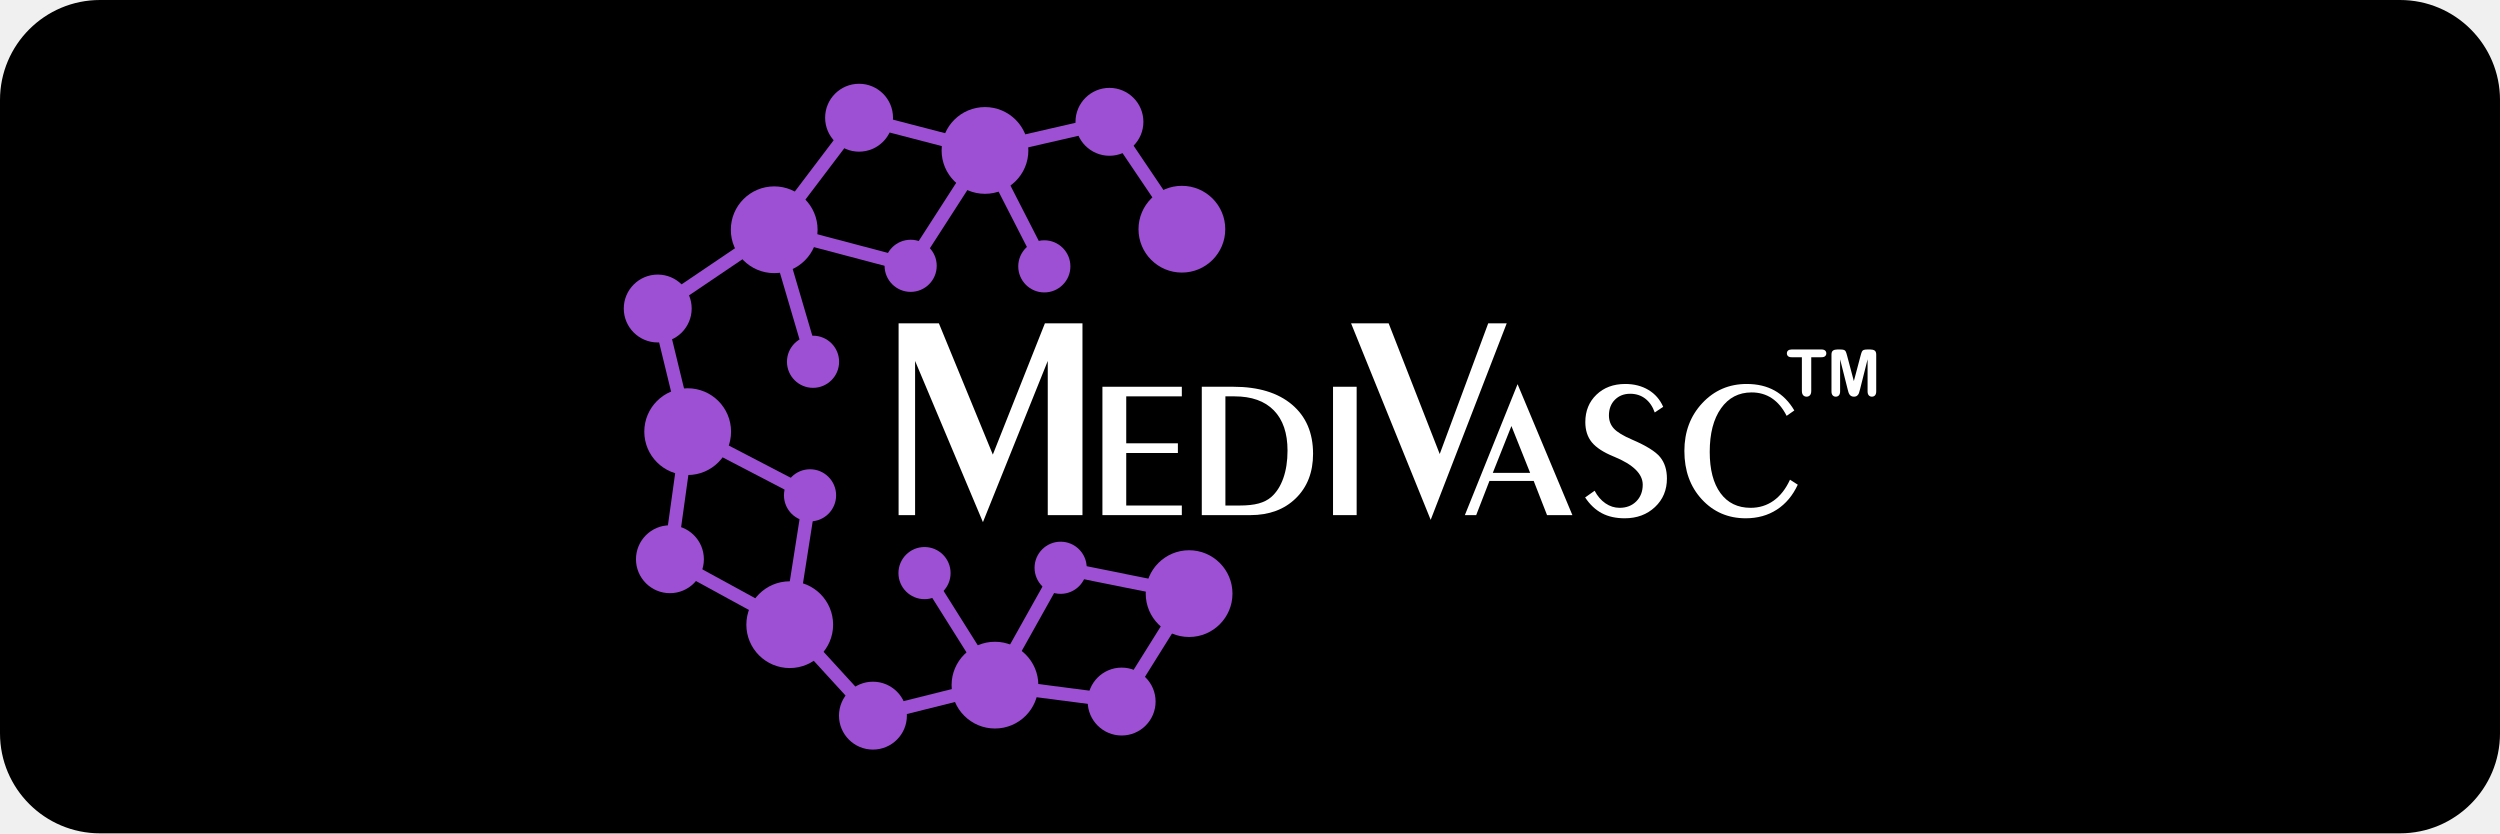
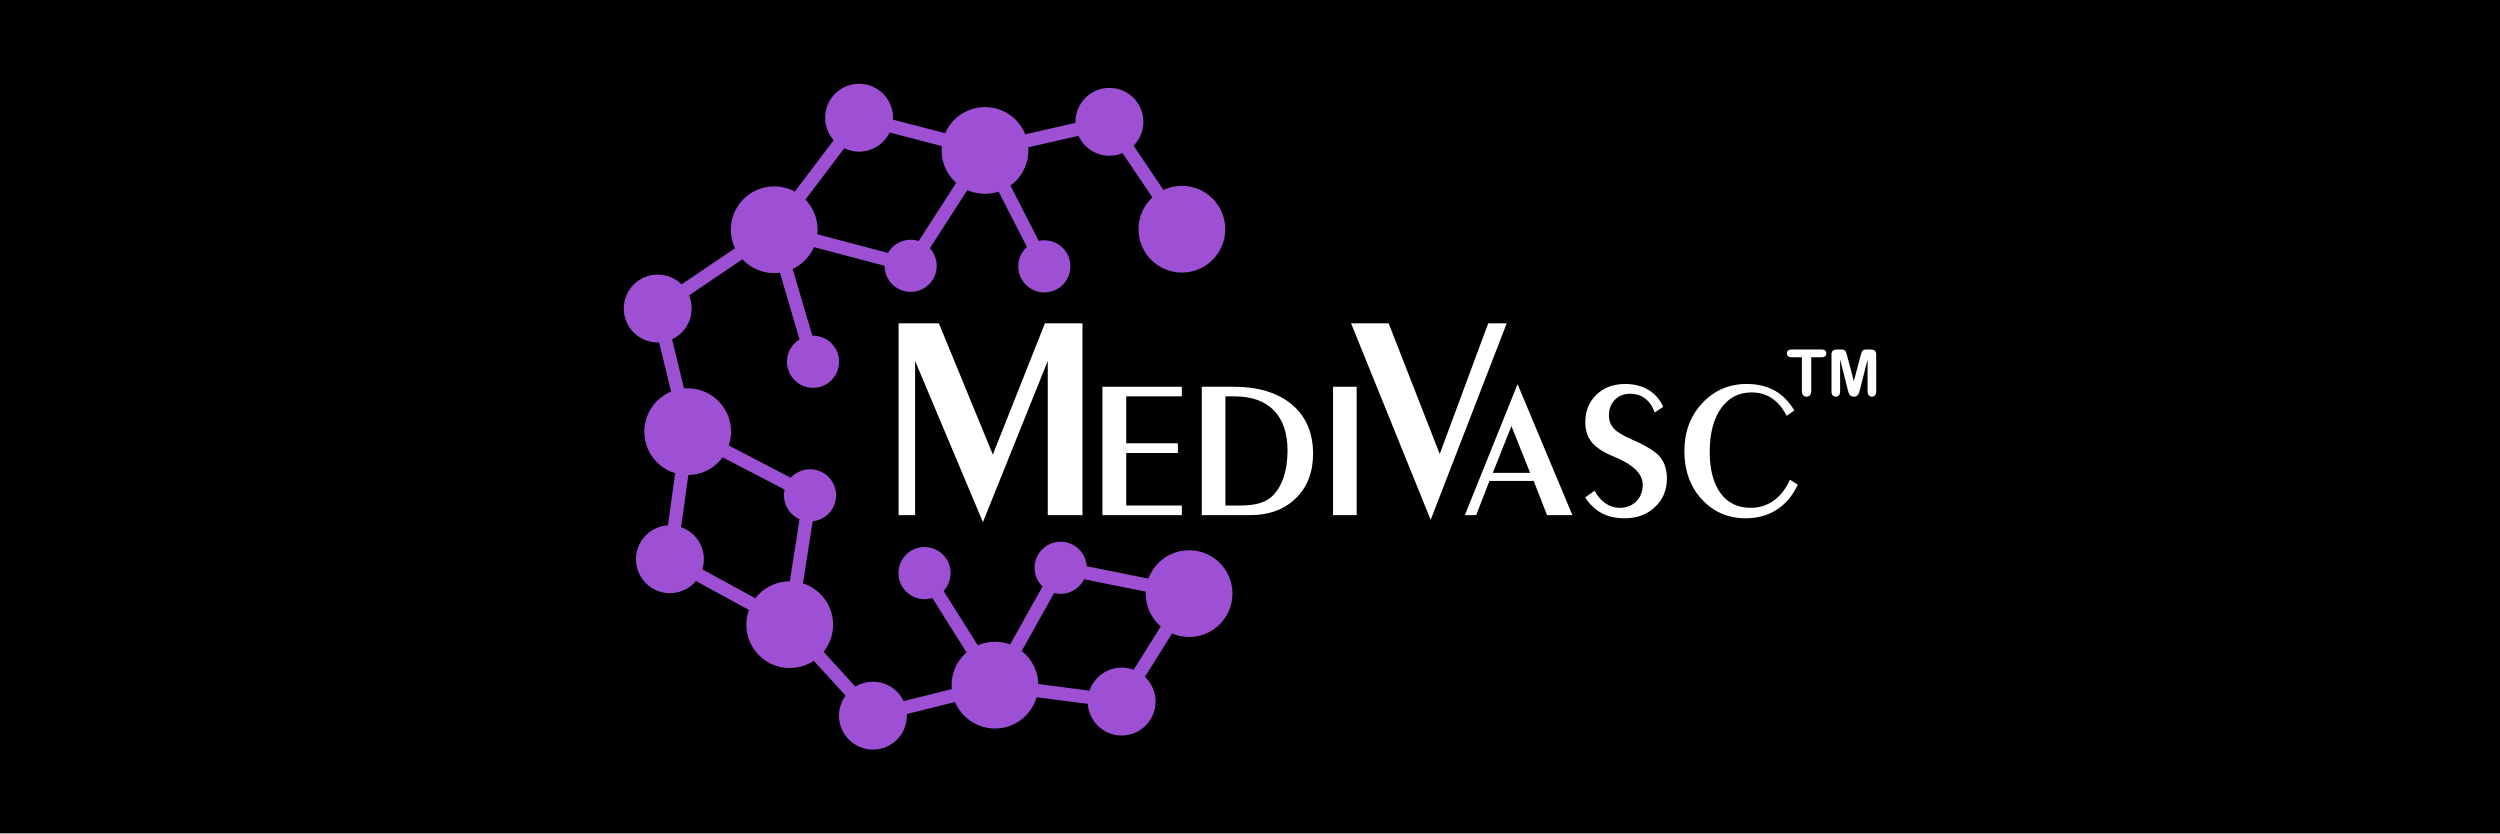
<svg xmlns="http://www.w3.org/2000/svg" width="75.0mm" height="25.0mm" viewBox="0 0 75.0 25.0">
-   <rect x="0" y="0" width="75.0" height="25.0" rx="3.0" ry="3.0" fill="#000000" />
+   <rect x="0" y="0" width="75.0" height="25.0" rx="0.0" ry="0.0" fill="#000000" />
  <g transform="translate(18.6502,2.4332) scale(0.03328)">
    <g stroke="#9D50D4" stroke-width="12.0">
      <line x1="214.0" y1="33.0" x2="327.5" y2="62.5" />
      <line x1="214.0" y1="33.0" x2="137.5" y2="134.0" />
      <line x1="439.7" y1="36.7" x2="327.5" y2="62.5" />
      <line x1="439.7" y1="36.7" x2="505.0" y2="133.5" />
      <line x1="327.5" y1="62.5" x2="260.5" y2="166.5" />
      <line x1="327.5" y1="62.5" x2="381.0" y2="167.0" />
      <line x1="137.5" y1="134.0" x2="260.5" y2="166.5" />
      <line x1="137.5" y1="134.0" x2="32.5" y2="205.0" />
      <line x1="137.5" y1="134.0" x2="172.5" y2="253.0" />
      <line x1="32.5" y1="205.0" x2="59.5" y2="316.0" />
      <line x1="59.5" y1="316.0" x2="169.8" y2="373.4" />
      <line x1="59.5" y1="316.0" x2="43.5" y2="431.0" />
      <line x1="169.8" y1="373.4" x2="151.5" y2="490.0" />
      <line x1="43.5" y1="431.0" x2="151.5" y2="490.0" />
      <line x1="273.0" y1="443.5" x2="336.5" y2="544.5" />
      <line x1="395.7" y1="438.7" x2="511.5" y2="462.0" />
      <line x1="395.7" y1="438.7" x2="336.5" y2="544.5" />
      <line x1="511.5" y1="462.0" x2="450.7" y2="559.3" />
      <line x1="151.5" y1="490.0" x2="226.5" y2="572.0" />
      <line x1="336.5" y1="544.5" x2="450.7" y2="559.3" />
      <line x1="336.5" y1="544.5" x2="226.5" y2="572.0" />
    </g>
    <g fill="#9D50D4">
      <circle cx="214.0" cy="33.0" r="30.6" />
      <circle cx="439.7" cy="36.7" r="30.6" />
      <circle cx="327.5" cy="62.5" r="39.1" />
      <circle cx="137.5" cy="134.0" r="39.1" />
      <circle cx="505.0" cy="133.5" r="39.1" />
      <circle cx="260.5" cy="166.5" r="23.5" />
      <circle cx="381.0" cy="167.0" r="23.5" />
      <circle cx="32.5" cy="205.0" r="30.6" />
      <circle cx="172.5" cy="253.0" r="23.5" />
      <circle cx="59.5" cy="316.0" r="39.1" />
      <circle cx="169.8" cy="373.4" r="23.5" />
      <circle cx="43.5" cy="431.0" r="30.6" />
      <circle cx="273.0" cy="443.5" r="23.5" />
      <circle cx="395.7" cy="438.7" r="23.5" />
      <circle cx="511.5" cy="462.0" r="39.1" />
      <circle cx="151.5" cy="490.0" r="39.1" />
      <circle cx="336.5" cy="544.5" r="39.1" />
      <circle cx="450.7" cy="559.3" r="30.6" />
      <circle cx="226.5" cy="572.0" r="30.6" />
    </g>
    <g fill="#FFFFFF">
      <g transform="translate(227.910,391.24) scale(0.12929,-0.12929)">
        <path d="M168 0V1337H449L825 422L1188 1337H1450V0H1208V1075L756 -49L283 1075V0Z" />
      </g>
      <g transform="translate(418.480,391.24) scale(0.08655,-0.08655)">
        <path d="M172 0V1337H999V1237H420V748H958V647H420V100H999V0Z" />
      </g>
      <g transform="translate(508.050,391.24) scale(0.08655,-0.08655)">
        <path d="M418 1237V100H565Q686 100 764.5 121.5Q843 143 895 188Q977 260 1021.0 384.5Q1065 509 1065 672Q1065 945 922.5 1091.0Q780 1237 512 1237ZM172 0V1337H500Q891 1337 1111.0 1151.5Q1331 966 1331 639Q1331 351 1151.5 175.5Q972 0 678 0Z" />
      </g>
      <g transform="translate(625.840,391.24) scale(0.08655,-0.08655)">
        <path d="M424 0H178V1337H424Z" />
      </g>
      <g transform="translate(660.110,391.24) scale(0.12929,-0.12929)">
        <path d="M535 -33 -20 1337H242L598 426L936 1337H1065Z" />
      </g>
      <g transform="translate(761.120,391.24) scale(0.08655,-0.08655)">
        <path d="M279 440H668L473 928ZM-12 0 537 1364 1108 0H844L705 356H244L106 0Z" />
      </g>
      <g transform="translate(859.840,391.24) scale(0.08655,-0.08655)">
        <path d="M199 254Q243 170 311.5 123.0Q380 76 459 76Q566 76 633.0 143.5Q700 211 700 317Q700 486 401 609L398 610Q237 676 169.5 759.0Q102 842 102 969Q102 1143 218.0 1254.5Q334 1366 518 1366Q656 1366 759.5 1304.0Q863 1242 913 1128L825 1069Q792 1163 726.0 1213.5Q660 1264 569 1264Q472 1264 410.0 1201.5Q348 1139 348 1038Q348 958 399.0 902.0Q450 846 590 786Q811 691 881.5 604.0Q952 517 952 381Q952 201 827.5 84.0Q703 -33 512 -33Q374 -33 274.0 20.0Q174 73 100 184Z" />
      </g>
      <g transform="translate(951.390,391.24) scale(0.08655,-0.08655)">
        <path d="M1257 317Q1179 148 1039.5 57.5Q900 -33 715 -33Q440 -33 258.0 164.0Q76 361 76 668Q76 967 262.5 1166.5Q449 1366 725 1366Q893 1366 1016.5 1297.0Q1140 1228 1221 1090L1141 1034Q1079 1156 987.5 1217.0Q896 1278 776 1278Q575 1278 457.5 1112.0Q340 946 340 659Q340 382 452.0 229.0Q564 76 766 76Q901 76 1005.5 150.5Q1110 225 1176 369Z" />
      </g>
    </g>
    <g fill="#FFFFFF">
      <g transform="translate(1049.850,283.75) scale(0.02853,-0.02853)">
        <path d="M1112 1221H788V156Q788 64 747.0 19.5Q706 -25 641 -25Q575 -25 533.5 20.0Q492 65 492 156V1221H168Q92 1221 55.0 1254.5Q18 1288 18 1343Q18 1400 56.5 1433.0Q95 1466 168 1466H1112Q1189 1466 1226.5 1432.0Q1264 1398 1264 1343Q1264 1288 1226.0 1254.5Q1188 1221 1112 1221Z" />
      </g>
      <g transform="translate(1086.370,283.75) scale(0.02853,-0.02853)">
        <path d="M655 221 420 1155V143Q420 59 382.5 17.0Q345 -25 283 -25Q223 -25 185.0 16.5Q147 58 147 143V1303Q147 1399 197.0 1432.5Q247 1466 332 1466H424Q507 1466 544.5 1451.0Q582 1436 600.0 1397.0Q618 1358 641 1270L854 467L1067 1270Q1090 1358 1108.0 1397.0Q1126 1436 1163.5 1451.0Q1201 1466 1284 1466H1376Q1461 1466 1511.0 1432.5Q1561 1399 1561 1303V143Q1561 59 1523.5 17.0Q1486 -25 1423 -25Q1364 -25 1326.0 17.0Q1288 59 1288 143V1155L1053 221Q1030 130 1015.5 87.5Q1001 45 962.0 10.0Q923 -25 854 -25Q802 -25 766.0 -2.5Q730 20 710.0 55.0Q690 90 678.5 132.5Q667 175 655 221Z" />
      </g>
    </g>
  </g>
</svg>
